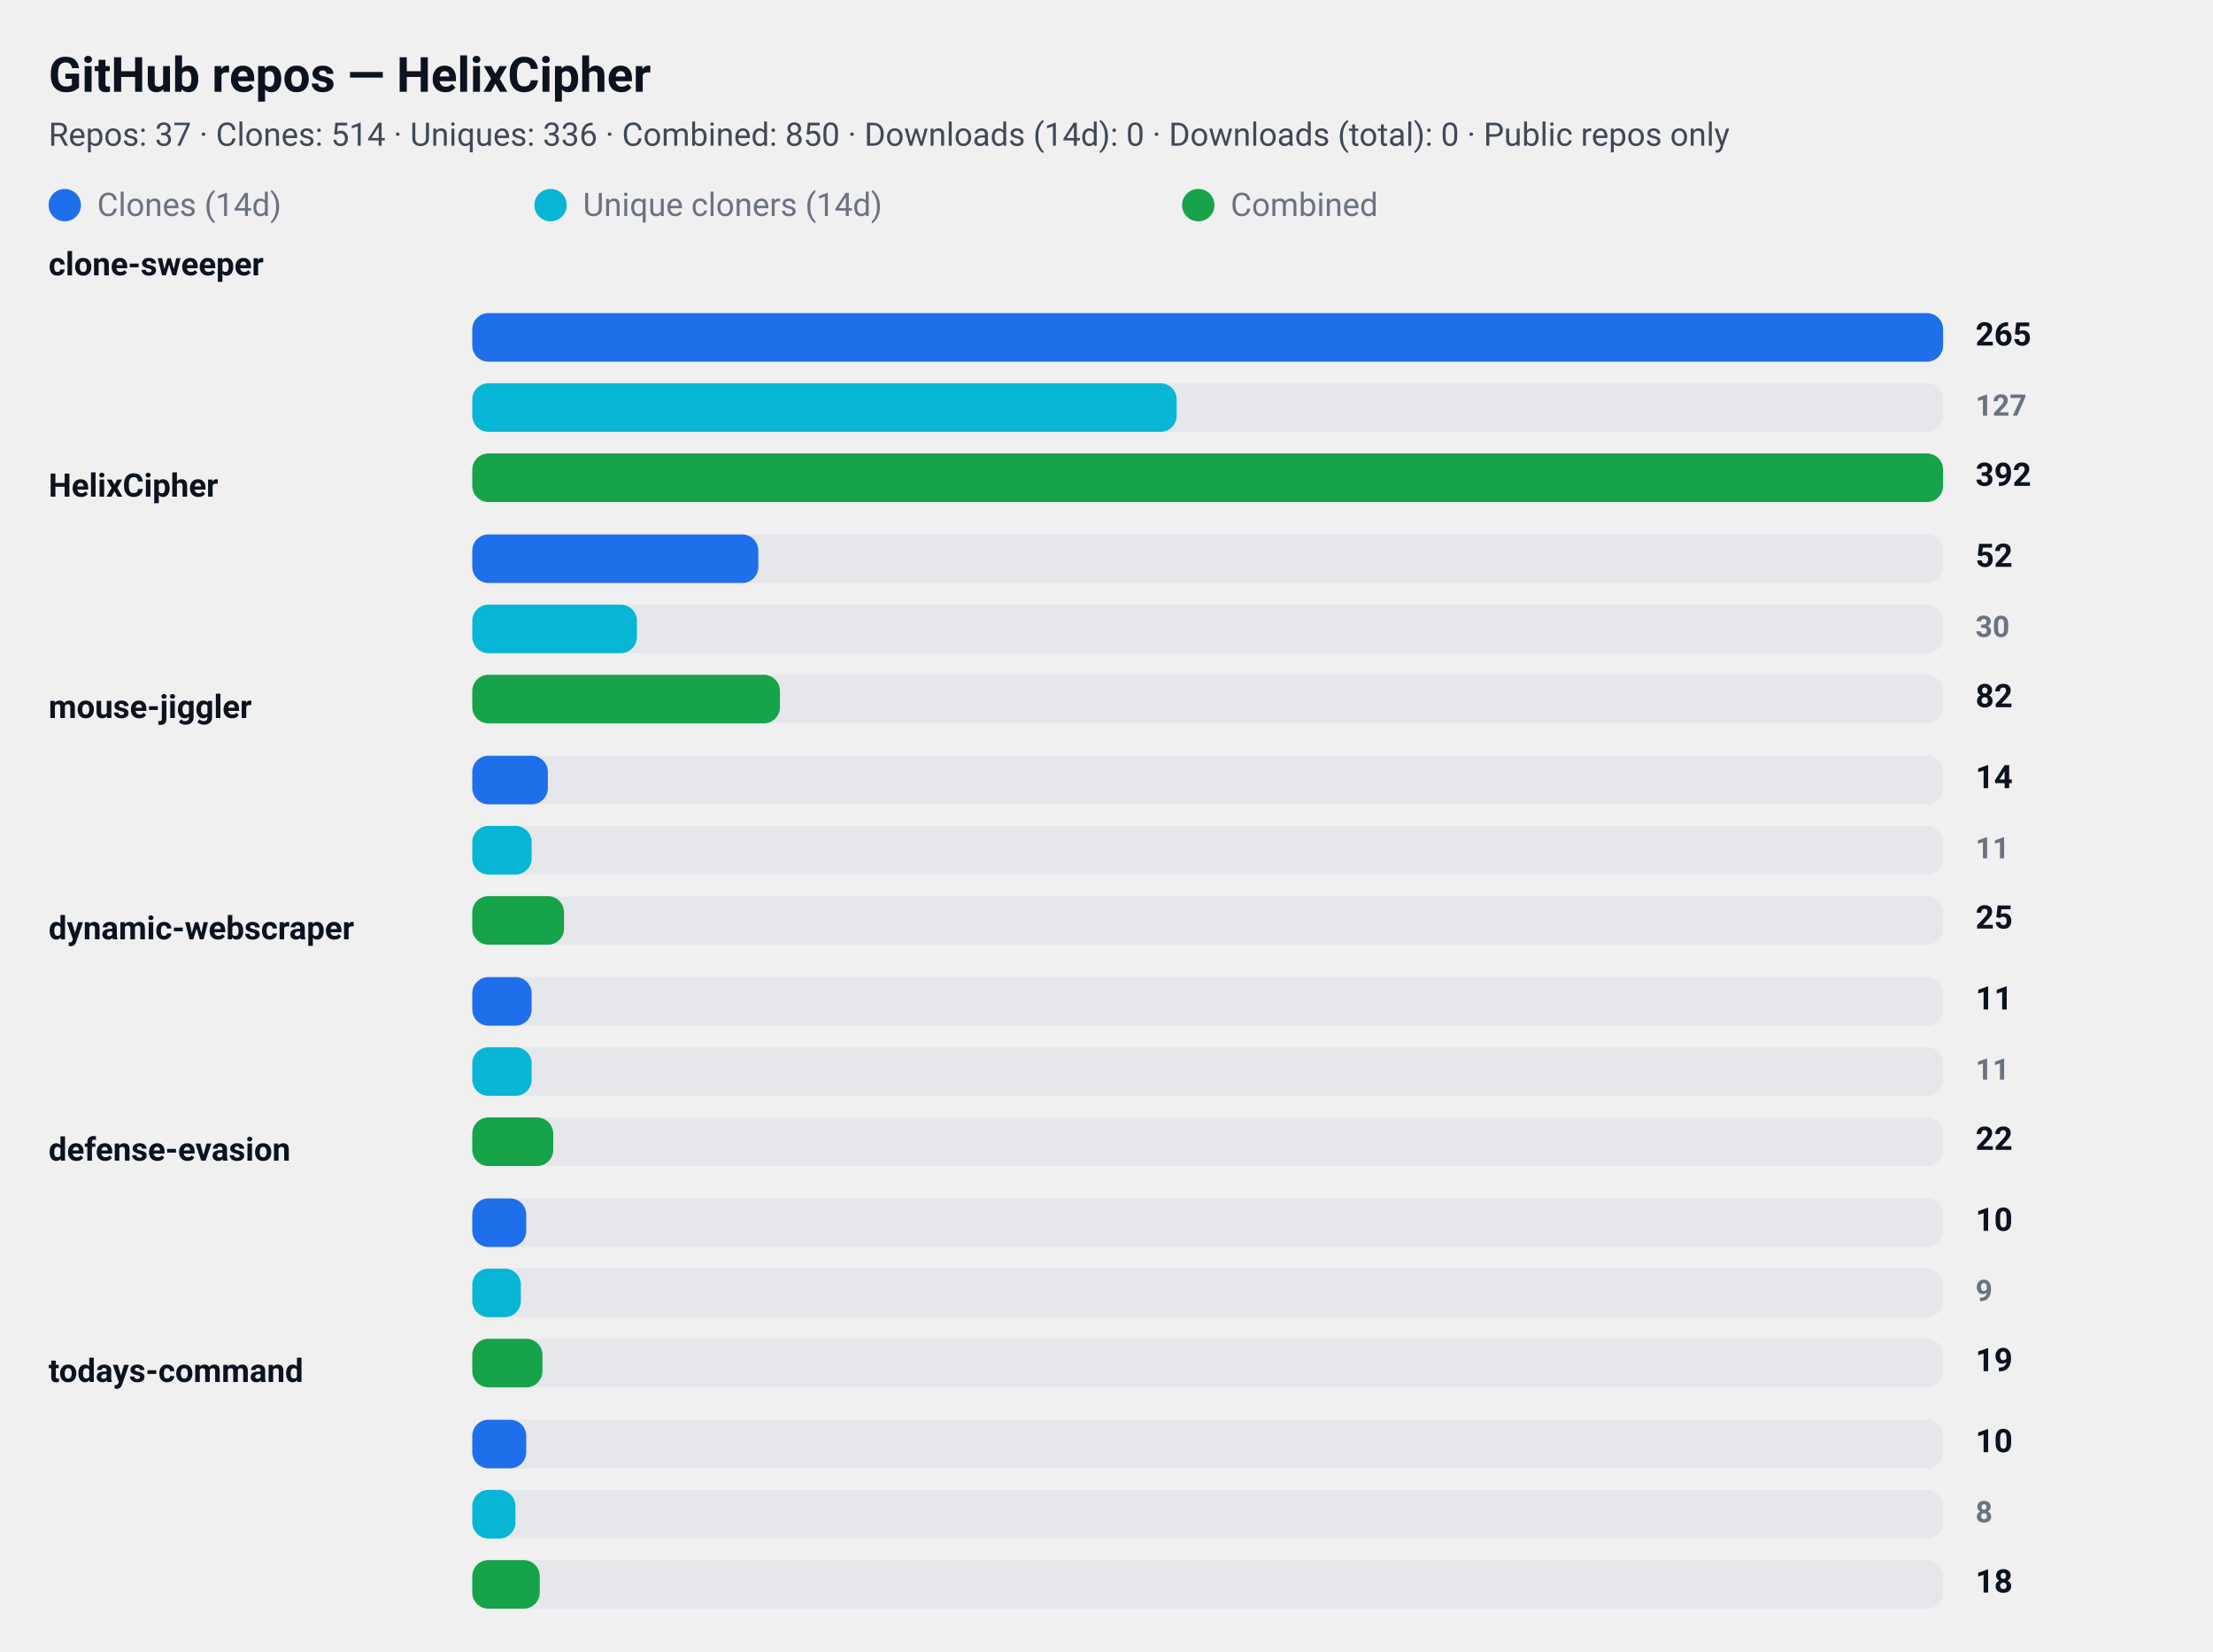
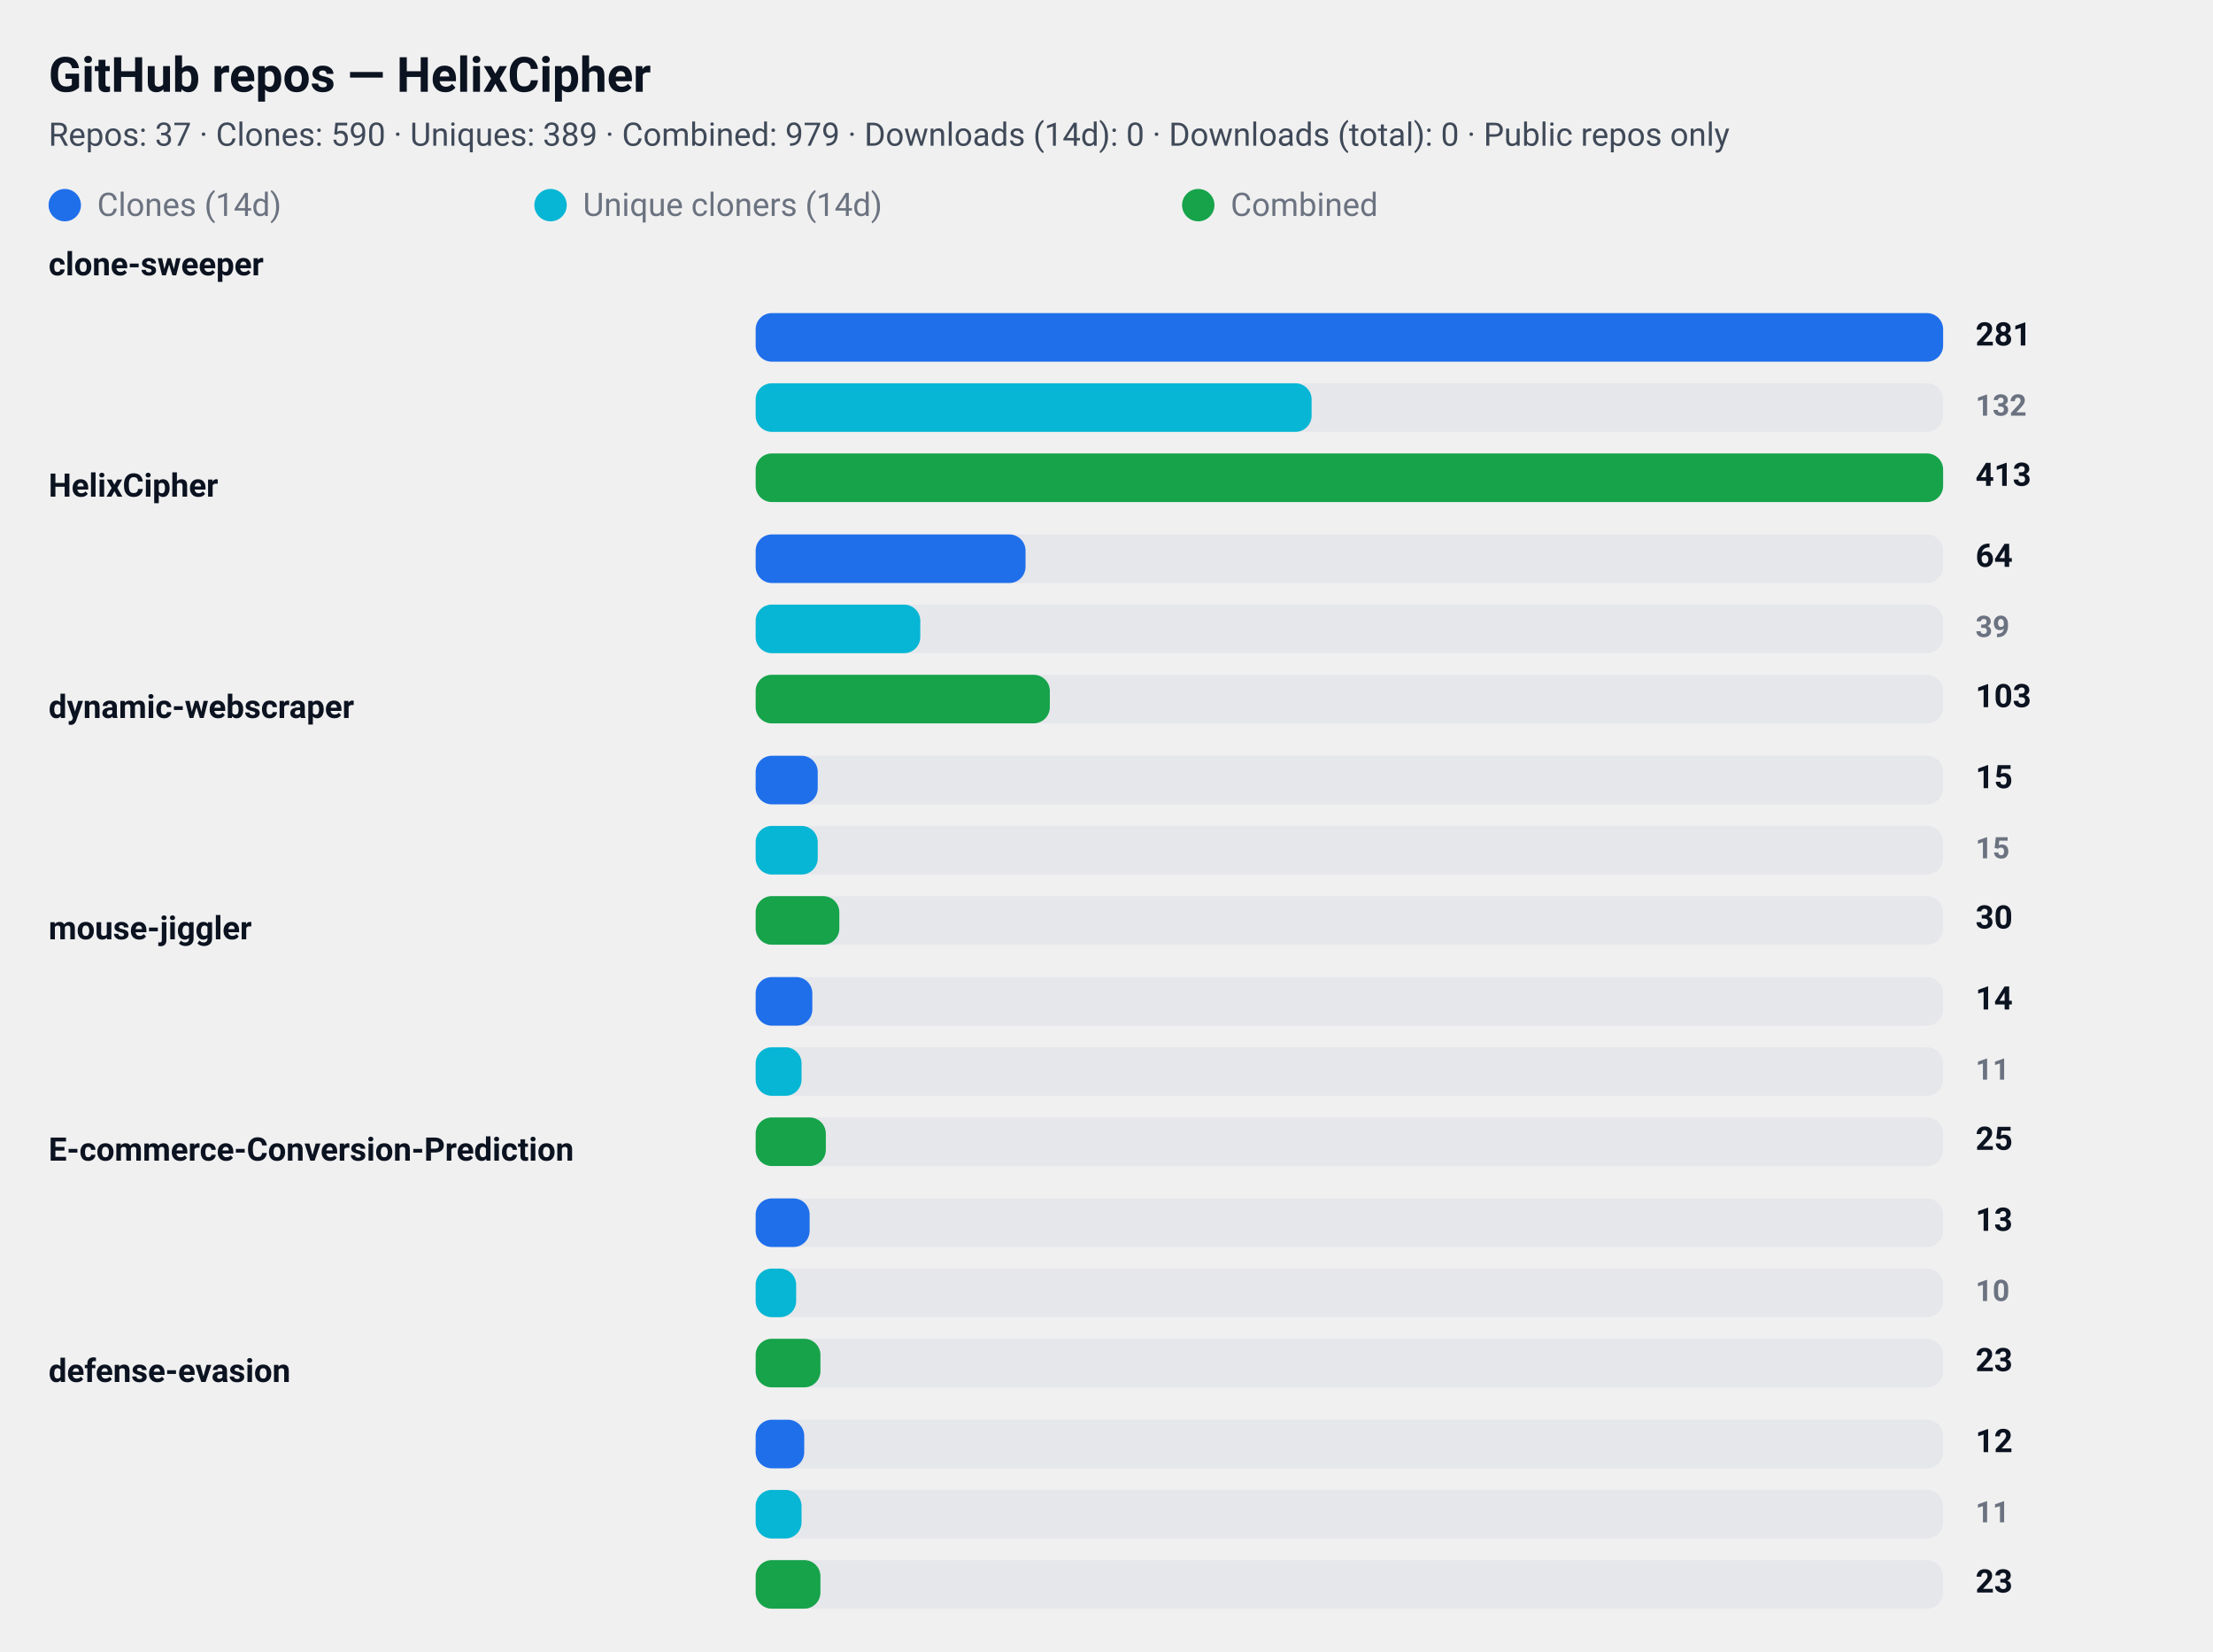
<svg xmlns="http://www.w3.org/2000/svg" width="820" height="612" viewBox="0 0 820 612" role="img" aria-label="GitHub repository clone statistics">
  <style>
  .card  { font-family: "Segoe UI", Roboto, "Helvetica Neue", Arial, sans-serif; }
  .title { font-weight: 700; font-size: 18px; fill: #0b1220; }
  .meta  { font-weight: 400; font-size: 12px; fill: #374151; opacity: 0.95; }
  .label { font-weight: 600; font-size: 12px; fill: #0b1220; }
  .count { font-weight: 700; font-size: 12px; fill: #0b1220; text-anchor: start; }
  .count-small { font-weight: 600; font-size: 11px; fill:#6b7280; text-anchor: start; }
  .muted { font-size:12px; fill:#6b7280; }

  .bar-clone { fill: #1f6feb; rx:6; }
  .bar-uniq  { fill: #06b6d4; rx:6; }
  .bar-comb  { fill: #16a34a; rx:6; }

  .bar-bg { fill: #e5e7eb; rx:6; }
  @media (prefers-color-scheme: dark) {
    .title, .meta, .label, .count, .count-small, .muted { fill: #ffffff; }
    .meta, .count-small { opacity: 0.9; }
  }
</style>
  <rect x="0" y="0" width="820" height="612" rx="12" fill="transparent" />
  <text x="18" y="34" class="title card">GitHub repos — HelixCipher</text>
-   <text x="18" y="54" class="meta card">Repos: 37 · Clones: 514 · Uniques: 336 · Combined: 850 · Downloads (14d): 0 · Downloads (total): 0 · Public repos only</text>
+   <text x="18" y="54" class="meta card">Repos: 37 · Clones: 590 · Uniques: 389 · Combined: 979 · Downloads (14d): 0 · Downloads (total): 0 · Public repos only</text>
  <g id="legend">
    <rect x="18" y="70" width="12" height="12" class="bar-clone" />
    <text x="36" y="80" class="muted card">Clones (14d)</text>
    <rect x="198" y="70" width="12" height="12" class="bar-uniq" />
    <text x="216" y="80" class="muted card">Unique cloners (14d)</text>
    <rect x="438" y="70" width="12" height="12" class="bar-comb" />
    <text x="456" y="80" class="muted card">Combined</text>
  </g>
  <text x="18" y="102" class="label card">clone-sweeper</text>
-   <rect x="175" y="116" width="545" height="18" class="bar-bg" />
-   <rect x="175" y="116" width="545" height="18" class="bar-clone" />
-   <text x="732" y="128" class="count card">265</text>
-   <rect x="175" y="142" width="545" height="18" class="bar-bg" />
-   <rect x="175" y="142" width="261" height="18" class="bar-uniq" />
-   <text x="732" y="154" class="count-small card">127</text>
-   <rect x="175" y="168" width="545" height="18" class="bar-bg" />
-   <rect x="175" y="168" width="545" height="18" class="bar-comb" />
-   <text x="732" y="180" class="count card">392</text>
+   <rect x="280" y="116" width="440" height="18" class="bar-bg" />
+   <rect x="280" y="116" width="440" height="18" class="bar-clone" />
+   <text x="732" y="128" class="count card">281</text>
+   <rect x="280" y="142" width="440" height="18" class="bar-bg" />
+   <rect x="280" y="142" width="206" height="18" class="bar-uniq" />
+   <text x="732" y="154" class="count-small card">132</text>
+   <rect x="280" y="168" width="440" height="18" class="bar-bg" />
+   <rect x="280" y="168" width="440" height="18" class="bar-comb" />
+   <text x="732" y="180" class="count card">413</text>
  <text x="18" y="184" class="label card">HelixCipher</text>
-   <rect x="175" y="198" width="545" height="18" class="bar-bg" />
-   <rect x="175" y="198" width="106" height="18" class="bar-clone" />
-   <text x="732" y="210" class="count card">52</text>
-   <rect x="175" y="224" width="545" height="18" class="bar-bg" />
-   <rect x="175" y="224" width="61" height="18" class="bar-uniq" />
-   <text x="732" y="236" class="count-small card">30</text>
-   <rect x="175" y="250" width="545" height="18" class="bar-bg" />
-   <rect x="175" y="250" width="114" height="18" class="bar-comb" />
-   <text x="732" y="262" class="count card">82</text>
-   <text x="18" y="266" class="label card">mouse-jiggler</text>
-   <rect x="175" y="280" width="545" height="18" class="bar-bg" />
-   <rect x="175" y="280" width="28" height="18" class="bar-clone" />
-   <text x="732" y="292" class="count card">14</text>
-   <rect x="175" y="306" width="545" height="18" class="bar-bg" />
-   <rect x="175" y="306" width="22" height="18" class="bar-uniq" />
-   <text x="732" y="318" class="count-small card">11</text>
-   <rect x="175" y="332" width="545" height="18" class="bar-bg" />
-   <rect x="175" y="332" width="34" height="18" class="bar-comb" />
-   <text x="732" y="344" class="count card">25</text>
-   <text x="18" y="348" class="label card">dynamic-webscraper</text>
-   <rect x="175" y="362" width="545" height="18" class="bar-bg" />
-   <rect x="175" y="362" width="22" height="18" class="bar-clone" />
-   <text x="732" y="374" class="count card">11</text>
-   <rect x="175" y="388" width="545" height="18" class="bar-bg" />
-   <rect x="175" y="388" width="22" height="18" class="bar-uniq" />
+   <rect x="280" y="198" width="440" height="18" class="bar-bg" />
+   <rect x="280" y="198" width="100" height="18" class="bar-clone" />
+   <text x="732" y="210" class="count card">64</text>
+   <rect x="280" y="224" width="440" height="18" class="bar-bg" />
+   <rect x="280" y="224" width="61" height="18" class="bar-uniq" />
+   <text x="732" y="236" class="count-small card">39</text>
+   <rect x="280" y="250" width="440" height="18" class="bar-bg" />
+   <rect x="280" y="250" width="109" height="18" class="bar-comb" />
+   <text x="732" y="262" class="count card">103</text>
+   <text x="18" y="266" class="label card">dynamic-webscraper</text>
+   <rect x="280" y="280" width="440" height="18" class="bar-bg" />
+   <rect x="280" y="280" width="23" height="18" class="bar-clone" />
+   <text x="732" y="292" class="count card">15</text>
+   <rect x="280" y="306" width="440" height="18" class="bar-bg" />
+   <rect x="280" y="306" width="23" height="18" class="bar-uniq" />
+   <text x="732" y="318" class="count-small card">15</text>
+   <rect x="280" y="332" width="440" height="18" class="bar-bg" />
+   <rect x="280" y="332" width="31" height="18" class="bar-comb" />
+   <text x="732" y="344" class="count card">30</text>
+   <text x="18" y="348" class="label card">mouse-jiggler</text>
+   <rect x="280" y="362" width="440" height="18" class="bar-bg" />
+   <rect x="280" y="362" width="21" height="18" class="bar-clone" />
+   <text x="732" y="374" class="count card">14</text>
+   <rect x="280" y="388" width="440" height="18" class="bar-bg" />
+   <rect x="280" y="388" width="17" height="18" class="bar-uniq" />
  <text x="732" y="400" class="count-small card">11</text>
-   <rect x="175" y="414" width="545" height="18" class="bar-bg" />
-   <rect x="175" y="414" width="30" height="18" class="bar-comb" />
-   <text x="732" y="426" class="count card">22</text>
-   <text x="18" y="430" class="label card">defense-evasion</text>
-   <rect x="175" y="444" width="545" height="18" class="bar-bg" />
-   <rect x="175" y="444" width="20" height="18" class="bar-clone" />
-   <text x="732" y="456" class="count card">10</text>
-   <rect x="175" y="470" width="545" height="18" class="bar-bg" />
-   <rect x="175" y="470" width="18" height="18" class="bar-uniq" />
-   <text x="732" y="482" class="count-small card">9</text>
-   <rect x="175" y="496" width="545" height="18" class="bar-bg" />
-   <rect x="175" y="496" width="26" height="18" class="bar-comb" />
-   <text x="732" y="508" class="count card">19</text>
-   <text x="18" y="512" class="label card">todays-command</text>
-   <rect x="175" y="526" width="545" height="18" class="bar-bg" />
-   <rect x="175" y="526" width="20" height="18" class="bar-clone" />
-   <text x="732" y="538" class="count card">10</text>
-   <rect x="175" y="552" width="545" height="18" class="bar-bg" />
-   <rect x="175" y="552" width="16" height="18" class="bar-uniq" />
-   <text x="732" y="564" class="count-small card">8</text>
-   <rect x="175" y="578" width="545" height="18" class="bar-bg" />
-   <rect x="175" y="578" width="25" height="18" class="bar-comb" />
-   <text x="732" y="590" class="count card">18</text>
+   <rect x="280" y="414" width="440" height="18" class="bar-bg" />
+   <rect x="280" y="414" width="26" height="18" class="bar-comb" />
+   <text x="732" y="426" class="count card">25</text>
+   <text x="18" y="430" class="label card">E-commerce-Conversion-Prediction</text>
+   <rect x="280" y="444" width="440" height="18" class="bar-bg" />
+   <rect x="280" y="444" width="20" height="18" class="bar-clone" />
+   <text x="732" y="456" class="count card">13</text>
+   <rect x="280" y="470" width="440" height="18" class="bar-bg" />
+   <rect x="280" y="470" width="15" height="18" class="bar-uniq" />
+   <text x="732" y="482" class="count-small card">10</text>
+   <rect x="280" y="496" width="440" height="18" class="bar-bg" />
+   <rect x="280" y="496" width="24" height="18" class="bar-comb" />
+   <text x="732" y="508" class="count card">23</text>
+   <text x="18" y="512" class="label card">defense-evasion</text>
+   <rect x="280" y="526" width="440" height="18" class="bar-bg" />
+   <rect x="280" y="526" width="18" height="18" class="bar-clone" />
+   <text x="732" y="538" class="count card">12</text>
+   <rect x="280" y="552" width="440" height="18" class="bar-bg" />
+   <rect x="280" y="552" width="17" height="18" class="bar-uniq" />
+   <text x="732" y="564" class="count-small card">11</text>
+   <rect x="280" y="578" width="440" height="18" class="bar-bg" />
+   <rect x="280" y="578" width="24" height="18" class="bar-comb" />
+   <text x="732" y="590" class="count card">23</text>
</svg>
